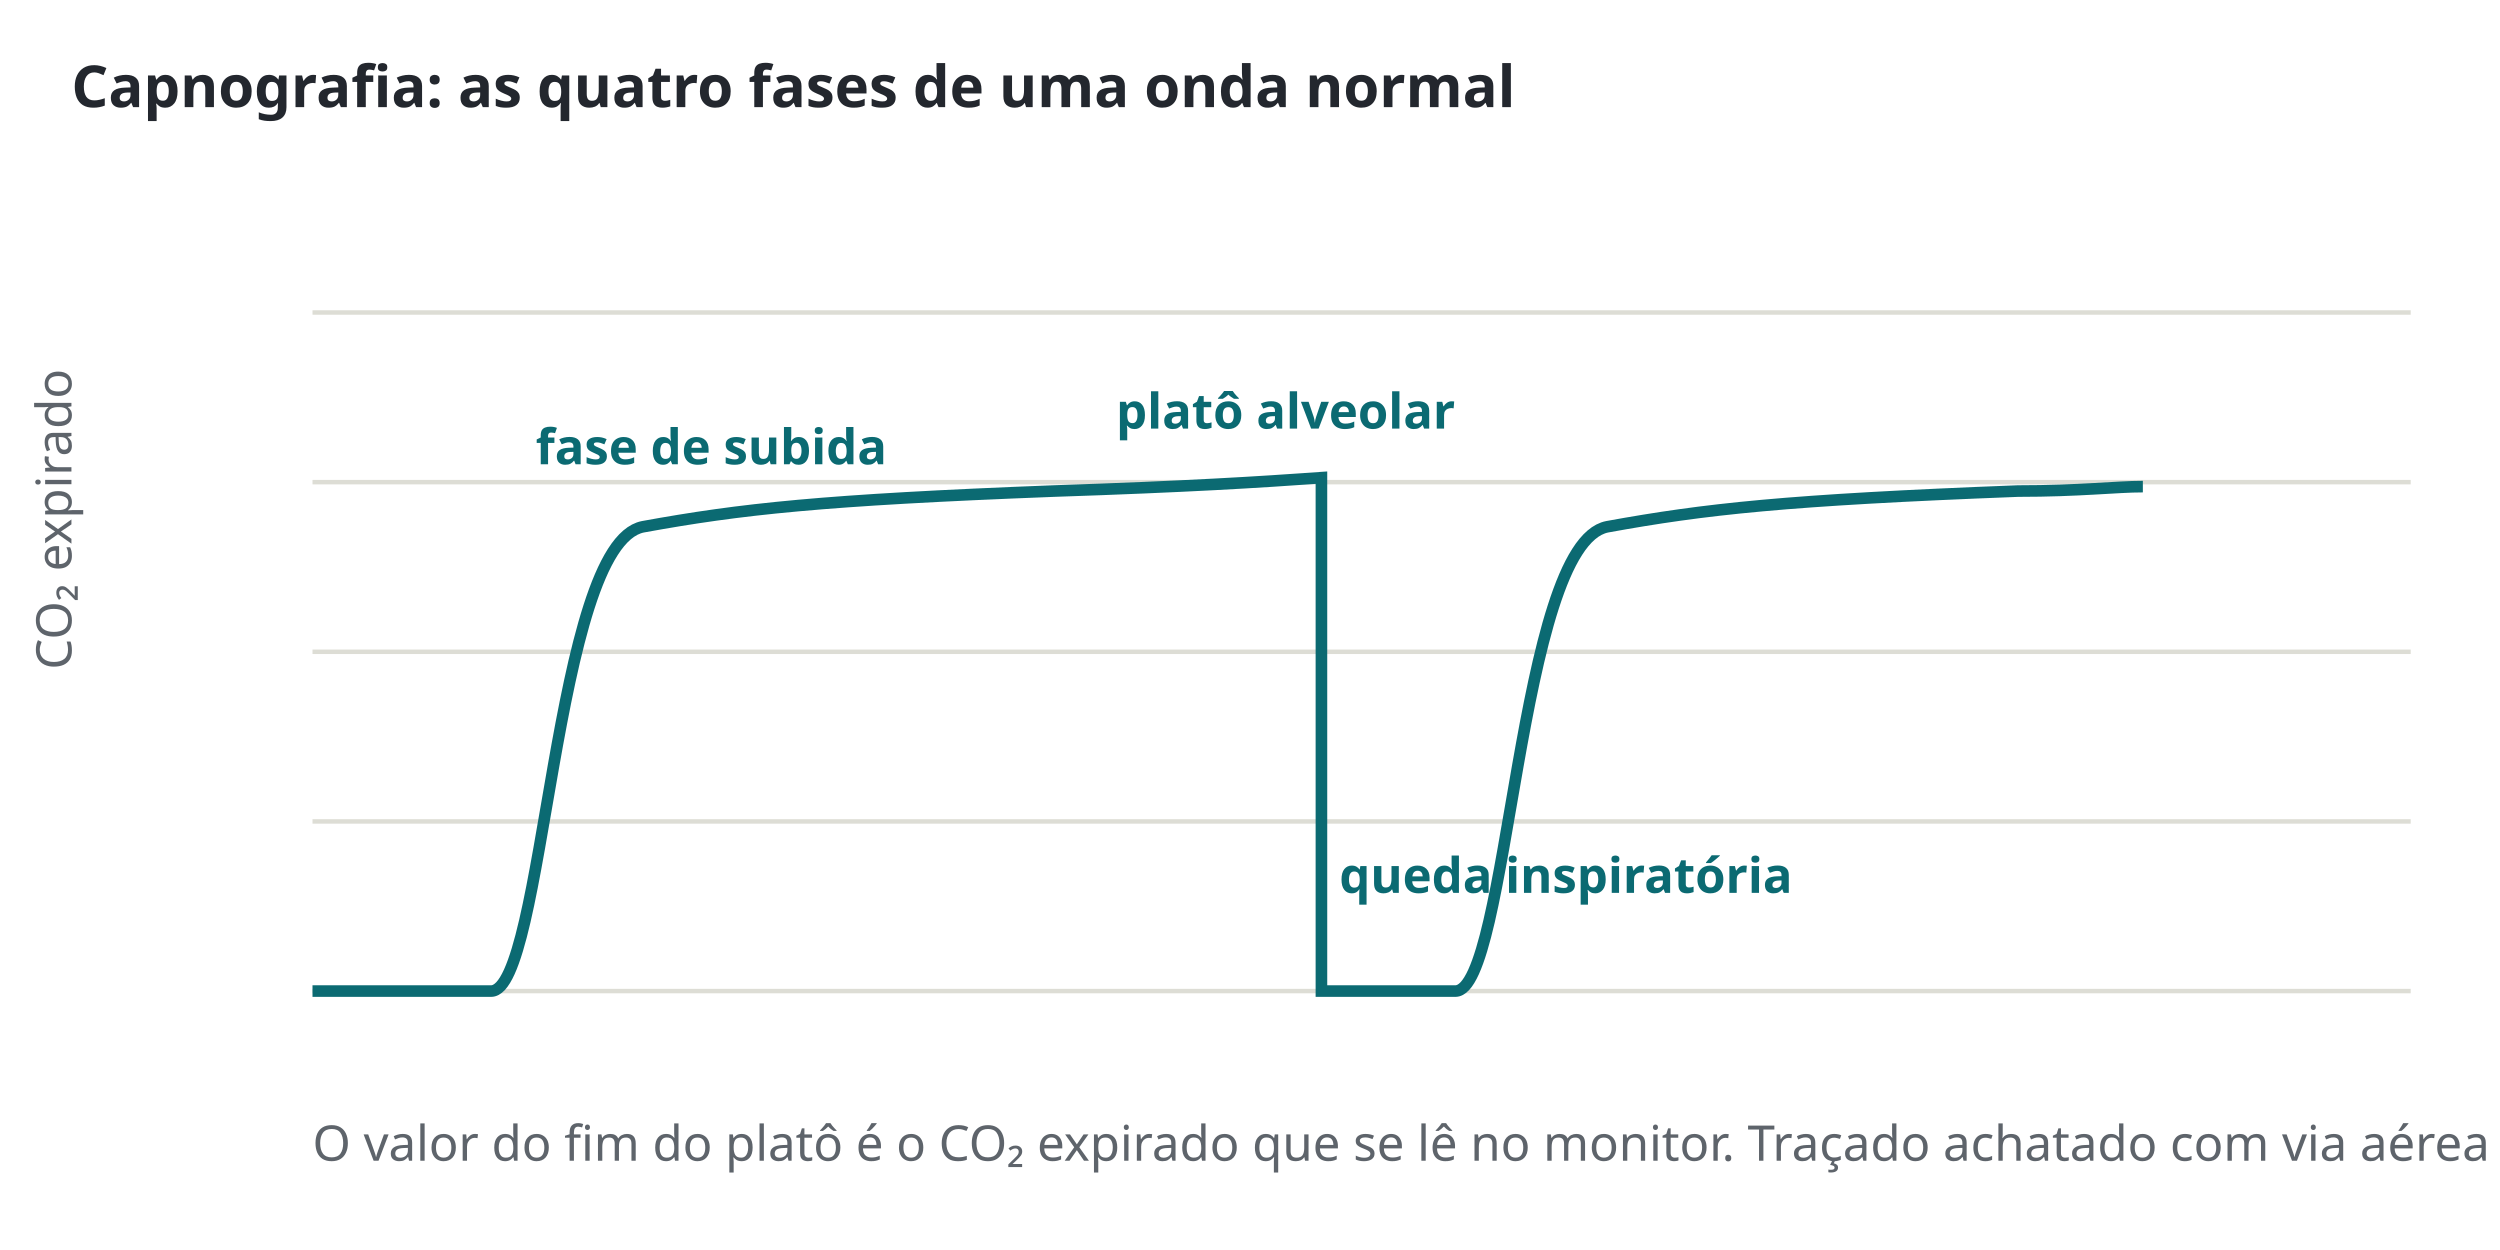
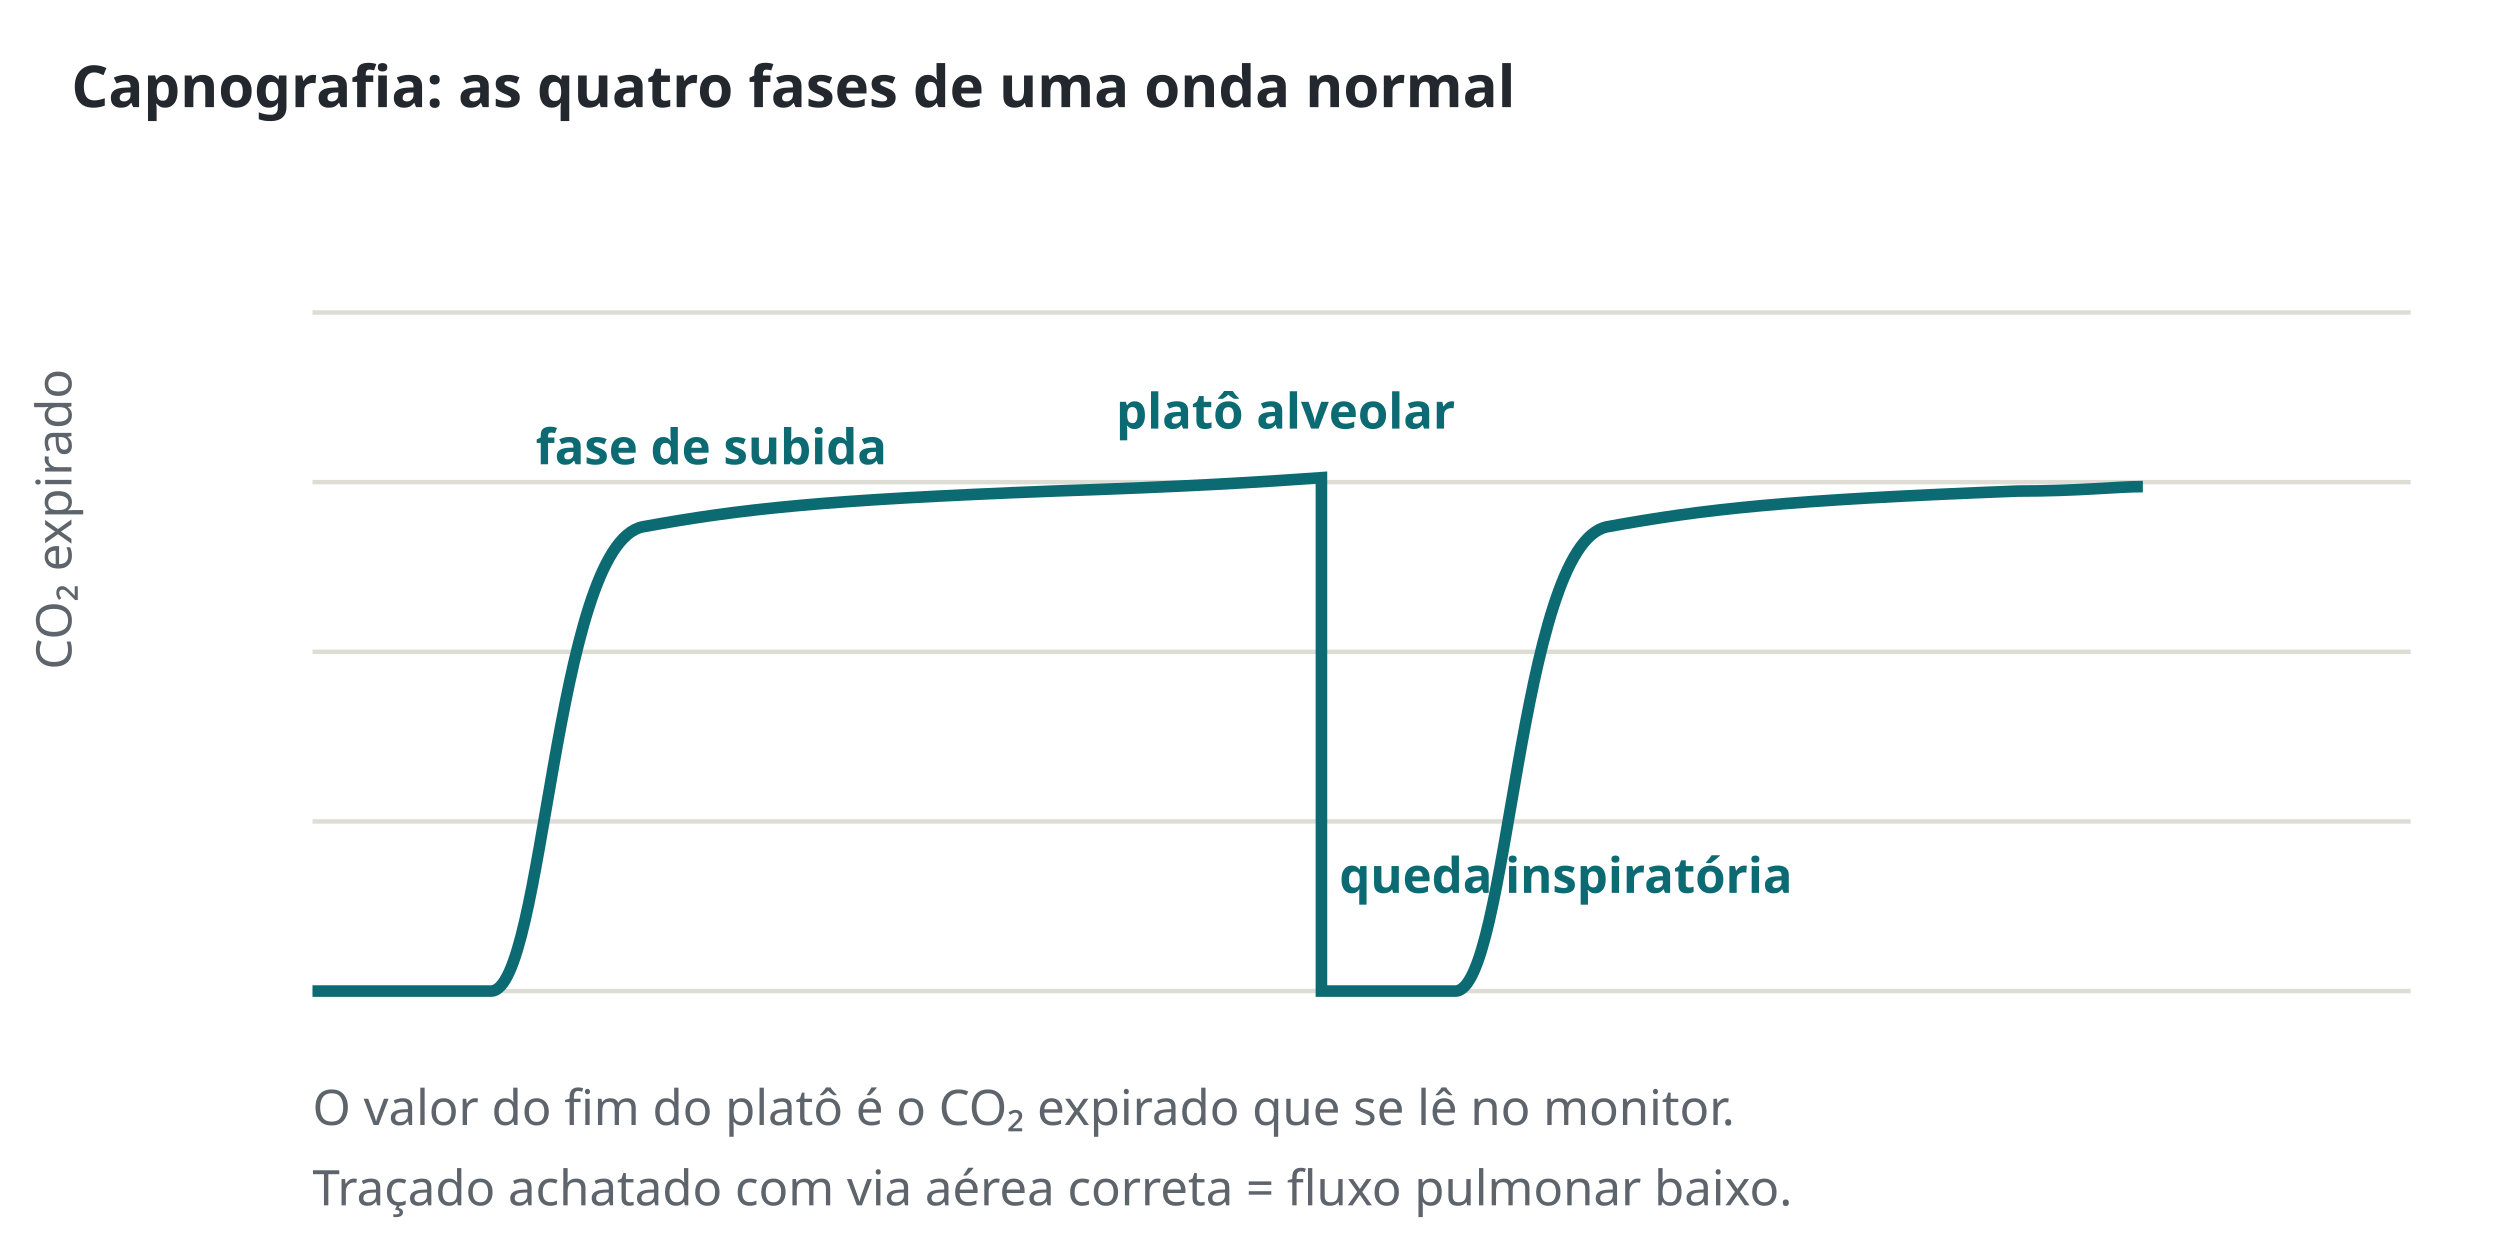
<svg xmlns="http://www.w3.org/2000/svg" viewBox="0 0 560 280" role="img" aria-label="Curva de capnografia com fase de subida, platô alveolar e queda inspiratória">
  <style>text{font-family:Figtree,system-ui,sans-serif} .t{font-size:13px;font-weight:600;fill:#23272E}.l{font-size:11px;fill:#5E646B} .k{font-size:11px;font-weight:600;fill:#0B6A72}</style>
  <rect width="560" height="280" fill="#FFFFFF" />
  <text class="t" x="16" y="24">Capnografia: as quatro fases de uma onda normal</text>
  <g fill="none" stroke="#DDDDD5" stroke-width="1">
    <path d="M70 70H540" />
    <path d="M70 108H540" />
    <path d="M70 146H540" />
    <path d="M70 184H540" />
    <path d="M70 222H540" />
  </g>
  <path d="M70 222 h40 c12 0 14 -100 34 -104 c22 -4 40 -6 92 -8 c30 -1 46 -2 60 -3 l0 115 h30 c12 0 14 -100 34 -104 c22 -4 40 -6 92 -8 c14 0 22 -1 28 -1" fill="none" stroke="#0B6A72" stroke-width="2.6" />
  <text class="k" x="120" y="104">fase de subida</text>
  <text class="k" x="250" y="96">platô alveolar</text>
  <text class="k" x="300" y="200">queda inspiratória</text>
  <text class="l" x="16" y="150" transform="rotate(-90 16 150)">CO₂ expirado</text>
-   <text class="l" x="70" y="260">O valor do fim do platô é o CO₂ expirado que se lê no monitor. Traçado achatado com via aérea correta = fluxo pulmonar baixo.</text>
+   <text class="l" x="70" y="252">O valor do fim do platô é o CO₂ expirado que se lê no monitor.</text>
+   <text class="l" x="70" y="270">Traçado achatado com via aérea correta = fluxo pulmonar baixo.</text>
</svg>
